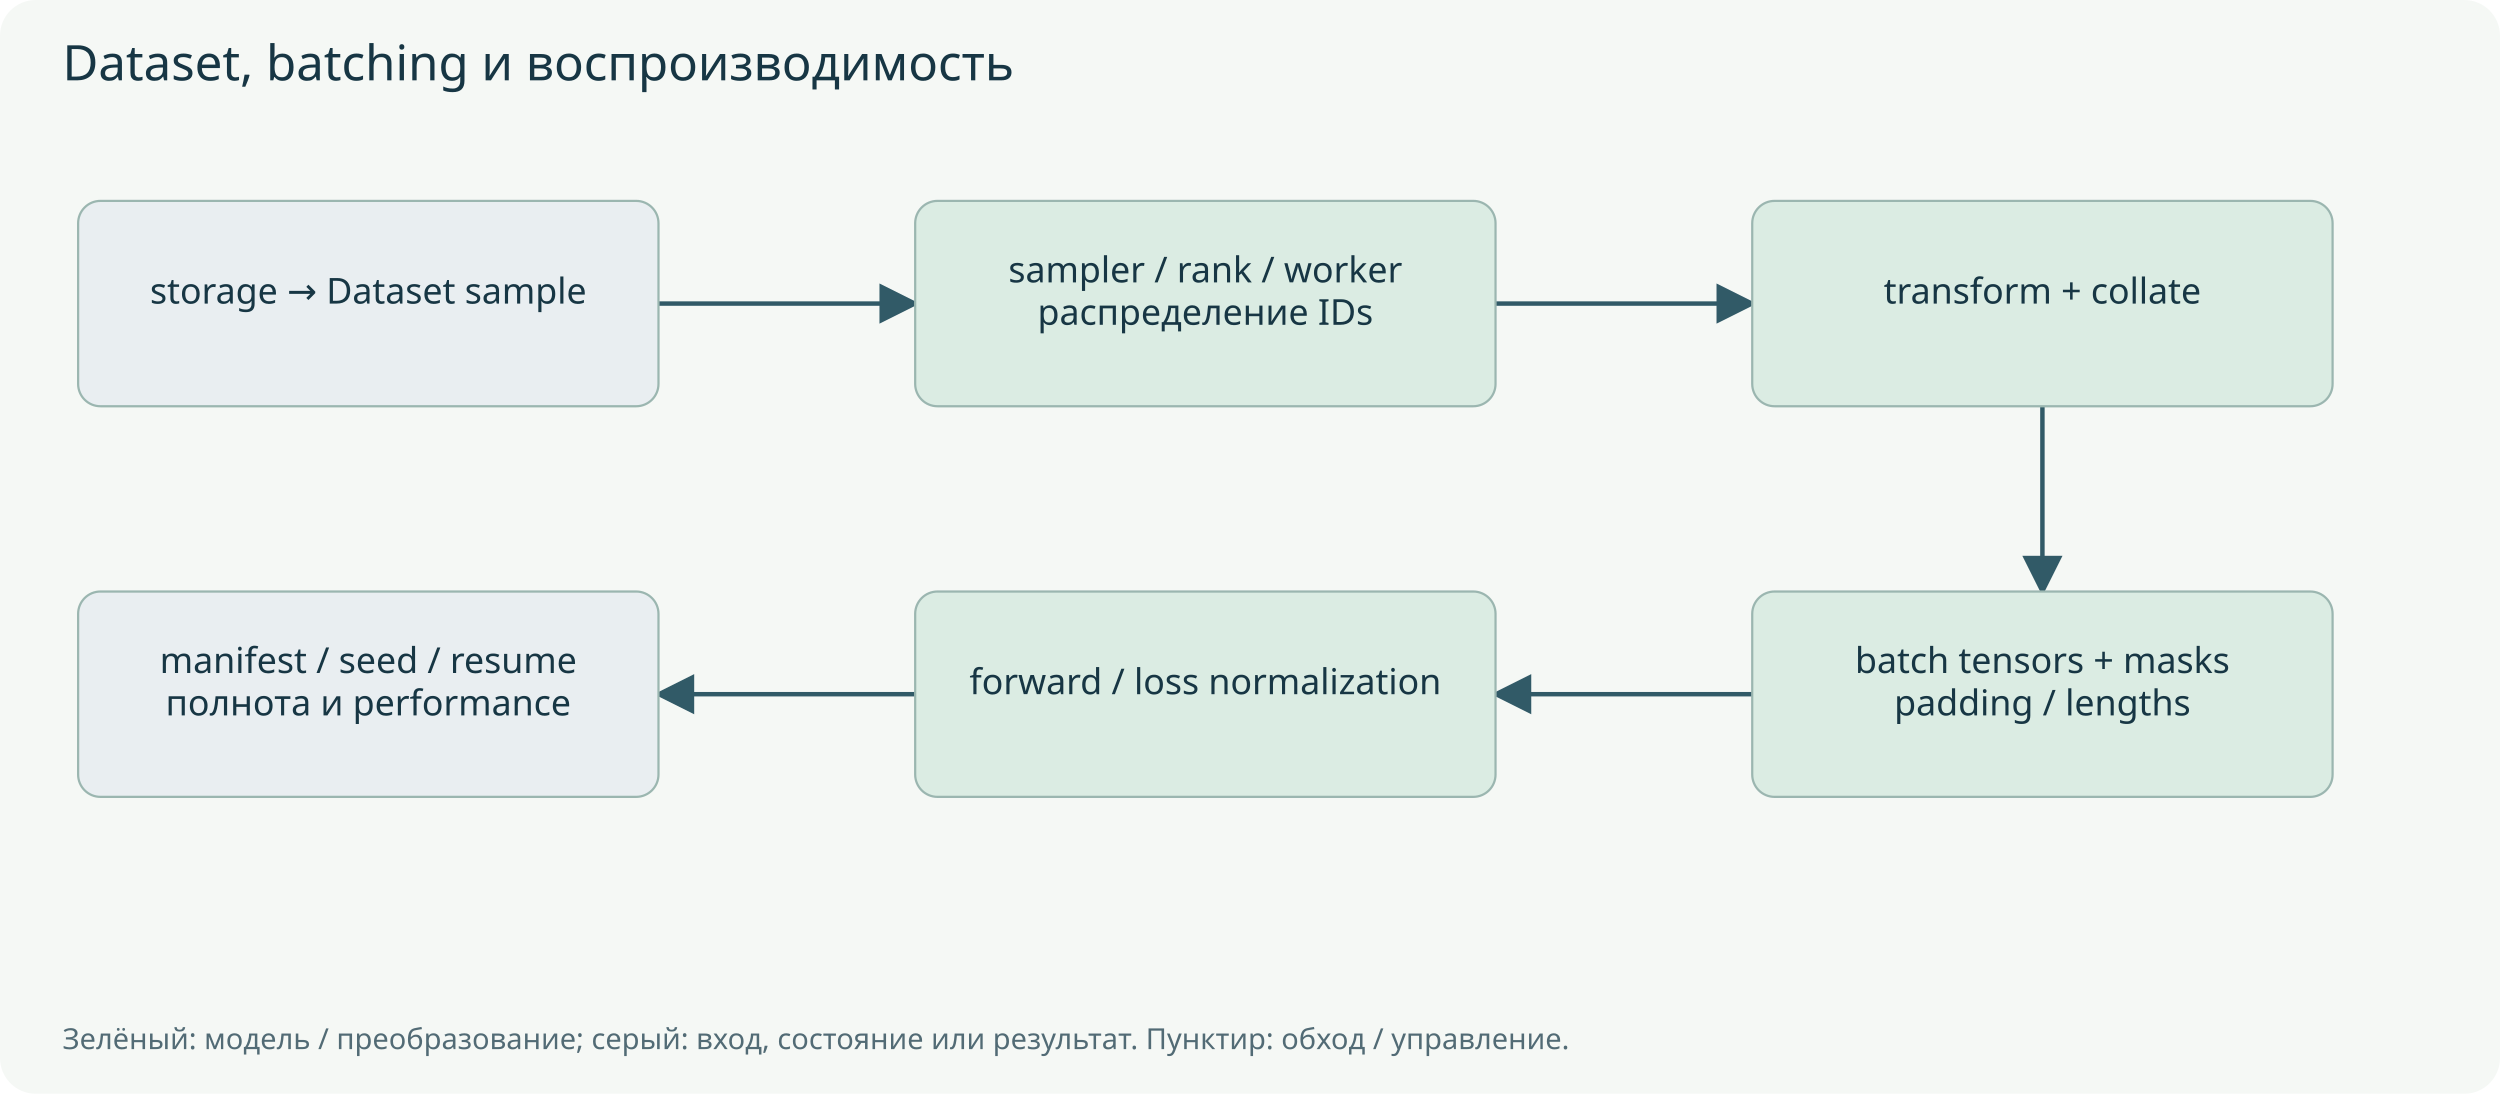
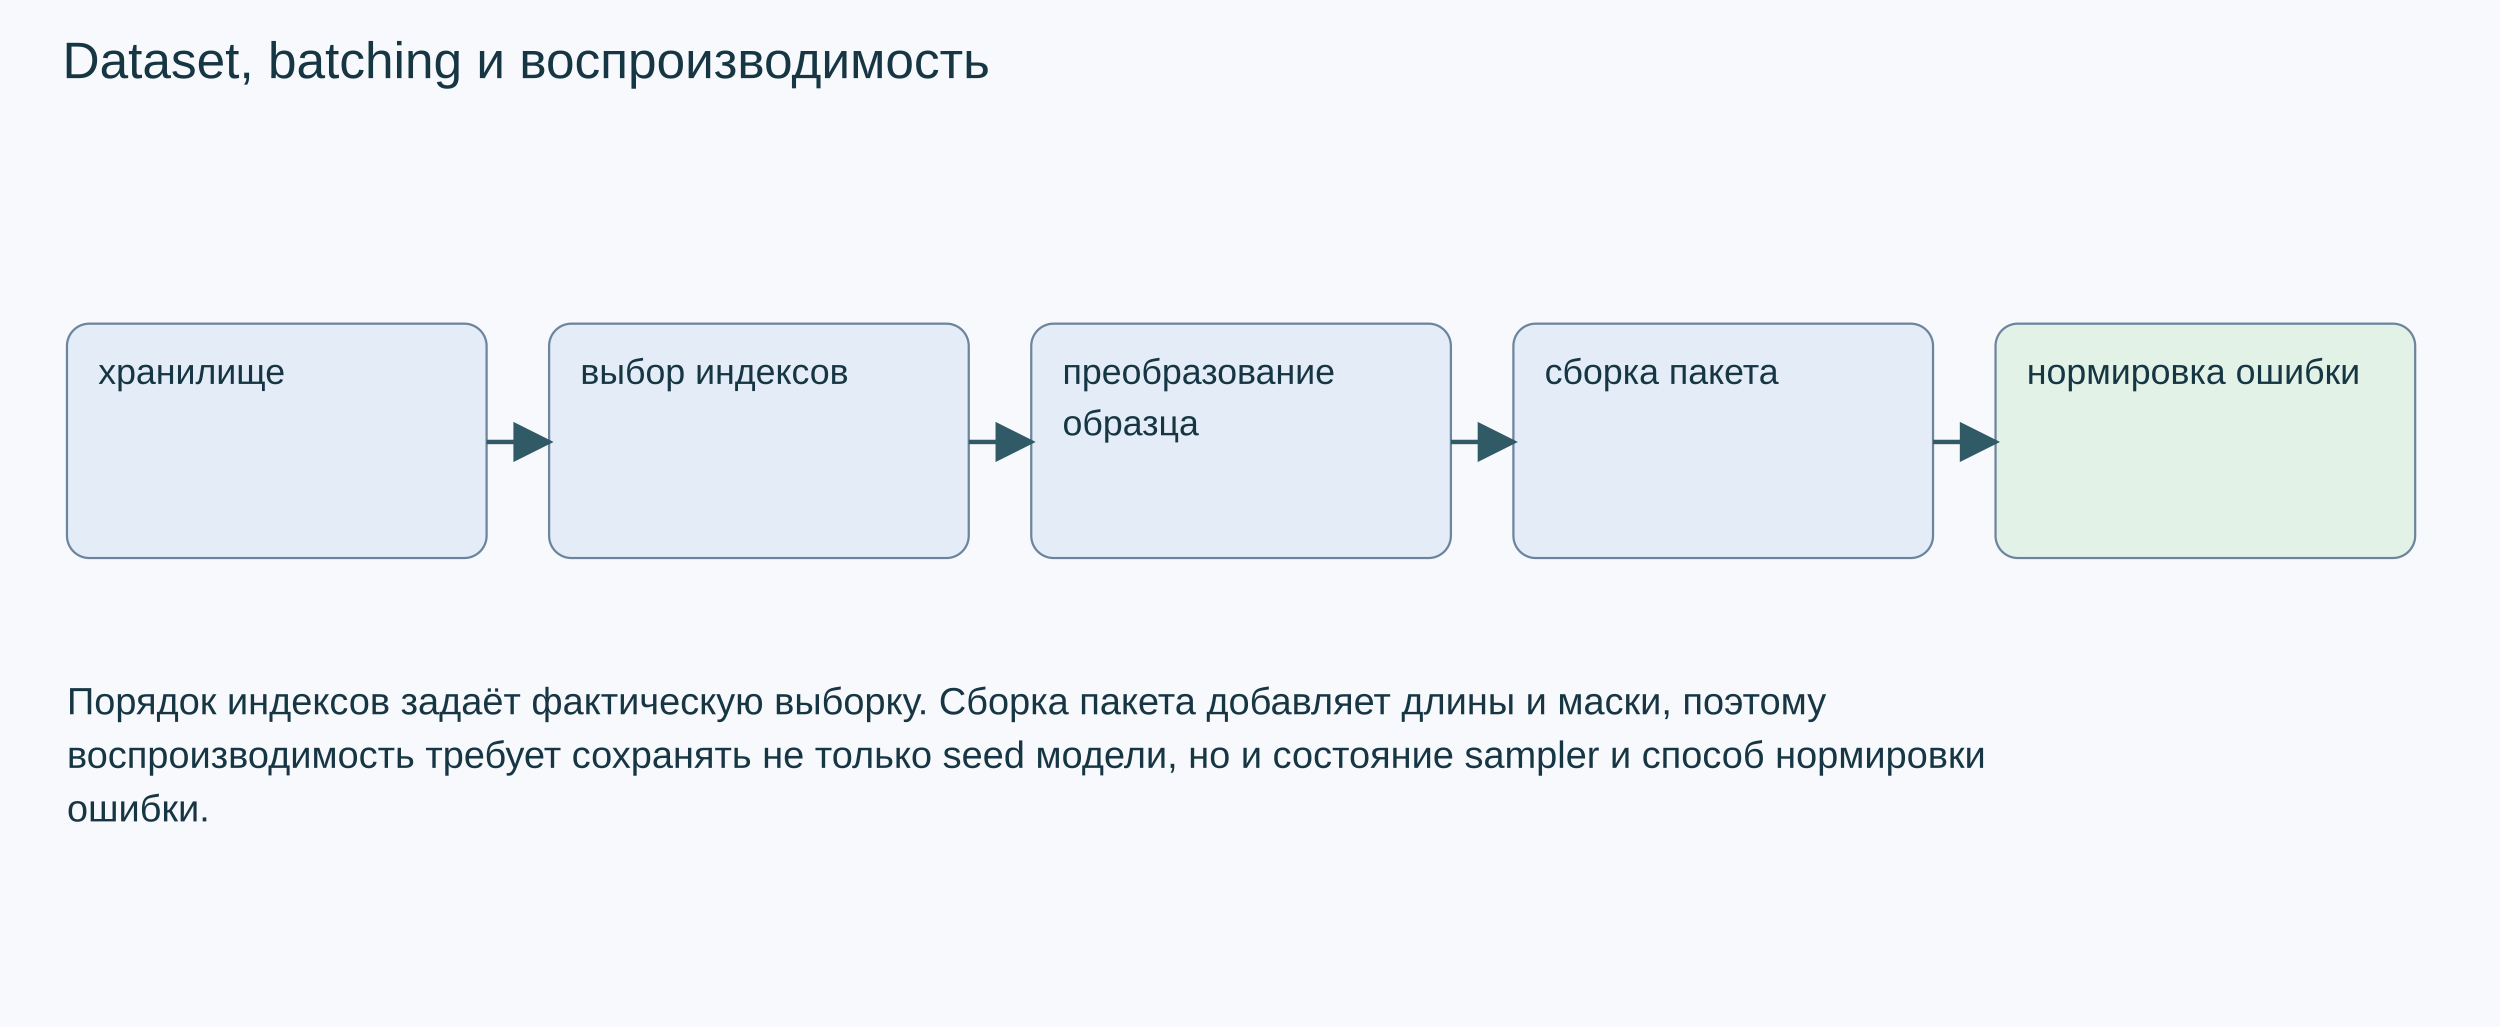
- <svg xmlns="http://www.w3.org/2000/svg" viewBox="0 0 1120 490" role="img" aria-labelledby="title desc">
+ <svg xmlns="http://www.w3.org/2000/svg" viewBox="0 0 1120 460" role="img" aria-labelledby="title desc">
  <defs>
    <marker id="arrow" markerWidth="9" markerHeight="9" refX="8" refY="4.5" orient="auto">
      <path d="M0,0 L9,4.5 L0,9" fill="#315a67" />
    </marker>
  </defs>
-   <rect width="1120" height="490" rx="16" fill="#f5f8f5" />
-   <text x="28" y="36" font-family="Segoe UI,sans-serif" font-size="22" fill="#173644">Dataset, batching и воспроизводимость</text>
-   <path d="M295,136 L410,136" fill="none" stroke="#315a67" stroke-width="2" marker-end="url(#arrow)" />
-   <path d="M670,136 L785,136" fill="none" stroke="#315a67" stroke-width="2" marker-end="url(#arrow)" />
-   <path d="M915,182 L915,265" fill="none" stroke="#315a67" stroke-width="2" marker-end="url(#arrow)" />
-   <path d="M785,311 L670,311" fill="none" stroke="#315a67" stroke-width="2" marker-end="url(#arrow)" />
-   <path d="M410,311 L295,311" fill="none" stroke="#315a67" stroke-width="2" marker-end="url(#arrow)" />
-   <rect x="35" y="90" width="260" height="92" rx="10" fill="#e9eef1" stroke="#9bb6b0" />
-   <text x="165" y="136.0" text-anchor="middle" font-family="Segoe UI,sans-serif" font-size="16" fill="#173644">storage → Dataset sample</text>
-   <rect x="410" y="90" width="260" height="92" rx="10" fill="#dbece3" stroke="#9bb6b0" />
-   <text x="540" y="126.5" text-anchor="middle" font-family="Segoe UI,sans-serif" font-size="16" fill="#173644">sampler / rank / worker</text>
-   <text x="540" y="145.5" text-anchor="middle" font-family="Segoe UI,sans-serif" font-size="16" fill="#173644">распределение IDs</text>
-   <rect x="785" y="90" width="260" height="92" rx="10" fill="#dbece3" stroke="#9bb6b0" />
-   <text x="915" y="136.0" text-anchor="middle" font-family="Segoe UI,sans-serif" font-size="16" fill="#173644">transform + collate</text>
-   <rect x="785" y="265" width="260" height="92" rx="10" fill="#dbece3" stroke="#9bb6b0" />
-   <text x="915" y="301.5" text-anchor="middle" font-family="Segoe UI,sans-serif" font-size="16" fill="#173644">batch tensors + masks</text>
-   <text x="915" y="320.5" text-anchor="middle" font-family="Segoe UI,sans-serif" font-size="16" fill="#173644">padding / lengths</text>
-   <rect x="410" y="265" width="260" height="92" rx="10" fill="#dbece3" stroke="#9bb6b0" />
-   <text x="540" y="311.0" text-anchor="middle" font-family="Segoe UI,sans-serif" font-size="16" fill="#173644">forward / loss normalization</text>
-   <rect x="35" y="265" width="260" height="92" rx="10" fill="#e9eef1" stroke="#9bb6b0" />
-   <text x="165" y="301.5" text-anchor="middle" font-family="Segoe UI,sans-serif" font-size="16" fill="#173644">manifest / seed / resume</text>
-   <text x="165" y="320.5" text-anchor="middle" font-family="Segoe UI,sans-serif" font-size="16" fill="#173644">полнота и performance</text>
-   <text x="28" y="470" font-family="Segoe UI,sans-serif" font-size="13" fill="#526b75">Зелёный: модель / преобразование; серый: вход, состояние или результат. Пунктир: обход / управление.</text>
+   <rect width="1120" height="460" fill="#f7f9fc" />
+   <text x="28" y="35" font-family="Segoe UI,Arial,sans-serif" font-size="23" fill="#173644">
+     <tspan x="28" dy="0">Dataset, batching и воспроизводимость</tspan>
+   </text>
+   <rect x="30" y="145" width="188" height="105" rx="10" fill="#e4edf7" stroke="#6c849d" />
+   <text x="44" y="172" font-family="Segoe UI,Arial,sans-serif" font-size="16" fill="#173644">
+     <tspan x="44" dy="0">хранилище</tspan>
+   </text>
+   <rect x="246" y="145" width="188" height="105" rx="10" fill="#e4edf7" stroke="#6c849d" />
+   <text x="260" y="172" font-family="Segoe UI,Arial,sans-serif" font-size="16" fill="#173644">
+     <tspan x="260" dy="0">выбор индексов</tspan>
+   </text>
+   <path d="M218,198 L246,198" fill="none" stroke="#315a67" stroke-width="2" marker-end="url(#arrow)" />
+   <rect x="462" y="145" width="188" height="105" rx="10" fill="#e4edf7" stroke="#6c849d" />
+   <text x="476" y="172" font-family="Segoe UI,Arial,sans-serif" font-size="16" fill="#173644">
+     <tspan x="476" dy="0">преобразование</tspan>
+     <tspan x="476" dy="23">образца</tspan>
+   </text>
+   <path d="M434,198 L462,198" fill="none" stroke="#315a67" stroke-width="2" marker-end="url(#arrow)" />
+   <rect x="678" y="145" width="188" height="105" rx="10" fill="#e4edf7" stroke="#6c849d" />
+   <text x="692" y="172" font-family="Segoe UI,Arial,sans-serif" font-size="16" fill="#173644">
+     <tspan x="692" dy="0">сборка пакета</tspan>
+   </text>
+   <path d="M650,198 L678,198" fill="none" stroke="#315a67" stroke-width="2" marker-end="url(#arrow)" />
+   <rect x="894" y="145" width="188" height="105" rx="10" fill="#e3f2e7" stroke="#6c849d" />
+   <text x="908" y="172" font-family="Segoe UI,Arial,sans-serif" font-size="16" fill="#173644">
+     <tspan x="908" dy="0">нормировка ошибки</tspan>
+   </text>
+   <path d="M866,198 L894,198" fill="none" stroke="#315a67" stroke-width="2" marker-end="url(#arrow)" />
+   <text x="30" y="320" font-family="Segoe UI,Arial,sans-serif" font-size="17" fill="#173644">
+     <tspan x="30" dy="0">Порядок индексов задаёт фактическую выборку. Сборка пакета добавляет длины и маски, поэтому</tspan>
+     <tspan x="30" dy="24">воспроизводимость требует сохранять не только seed модели, но и состояние sampler и способ нормировки</tspan>
+     <tspan x="30" dy="24">ошибки.</tspan>
+   </text>
</svg>
